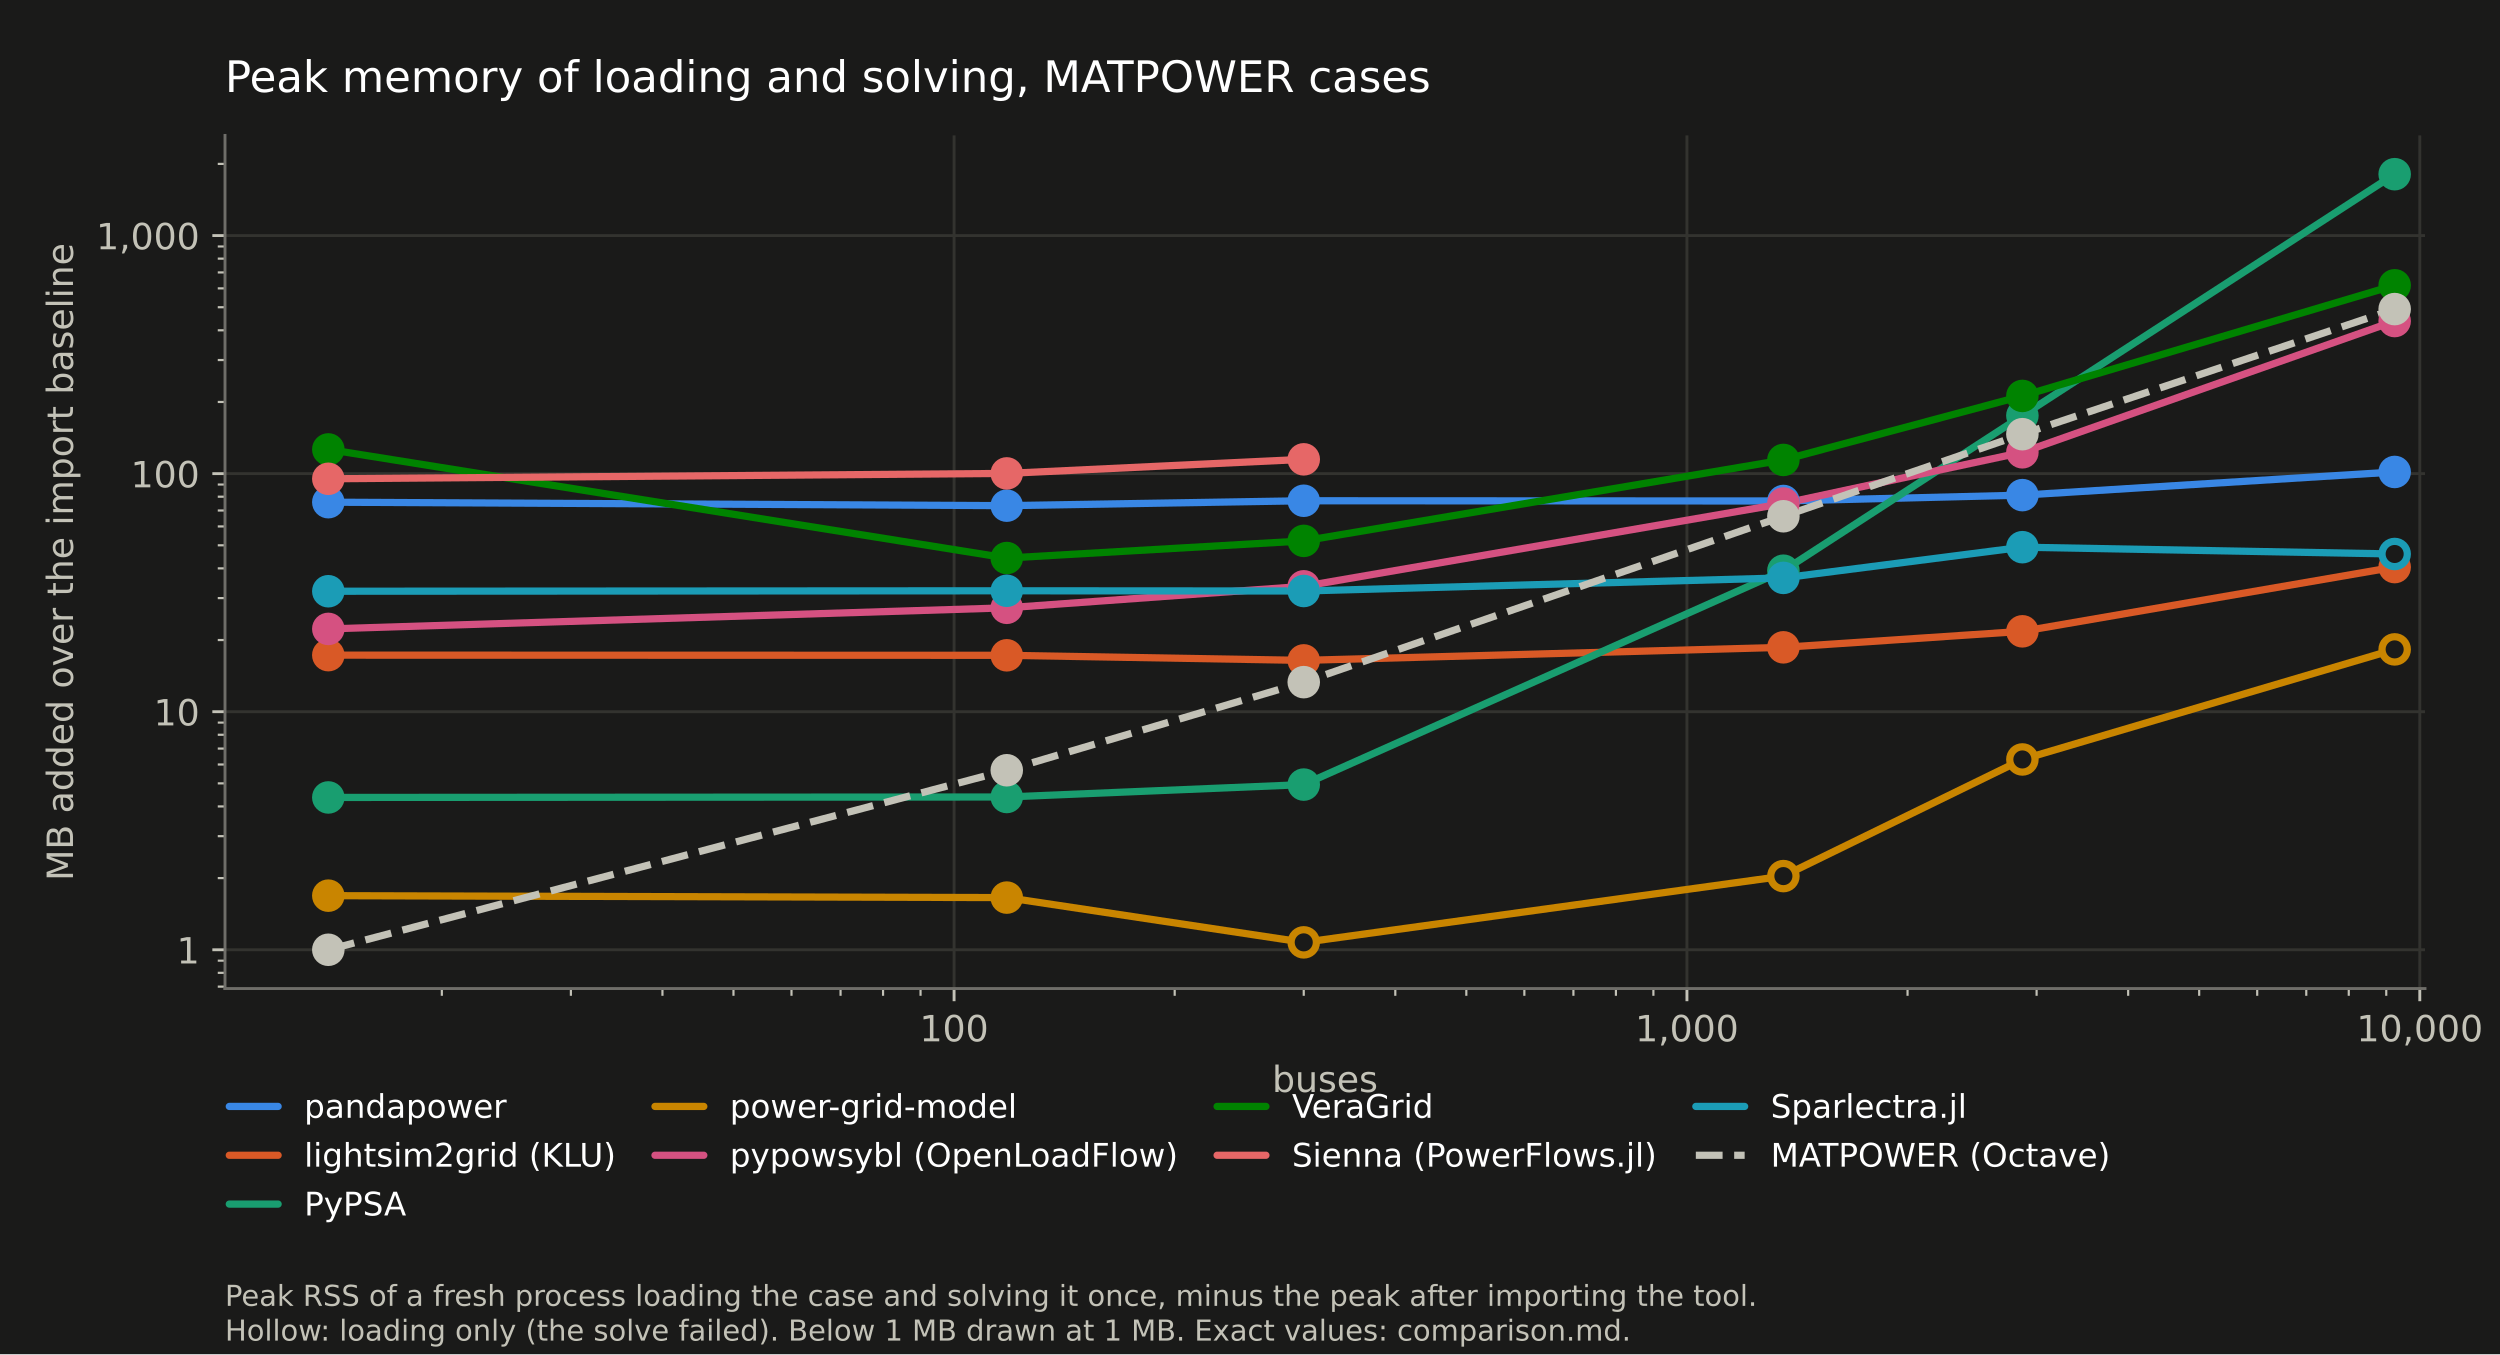
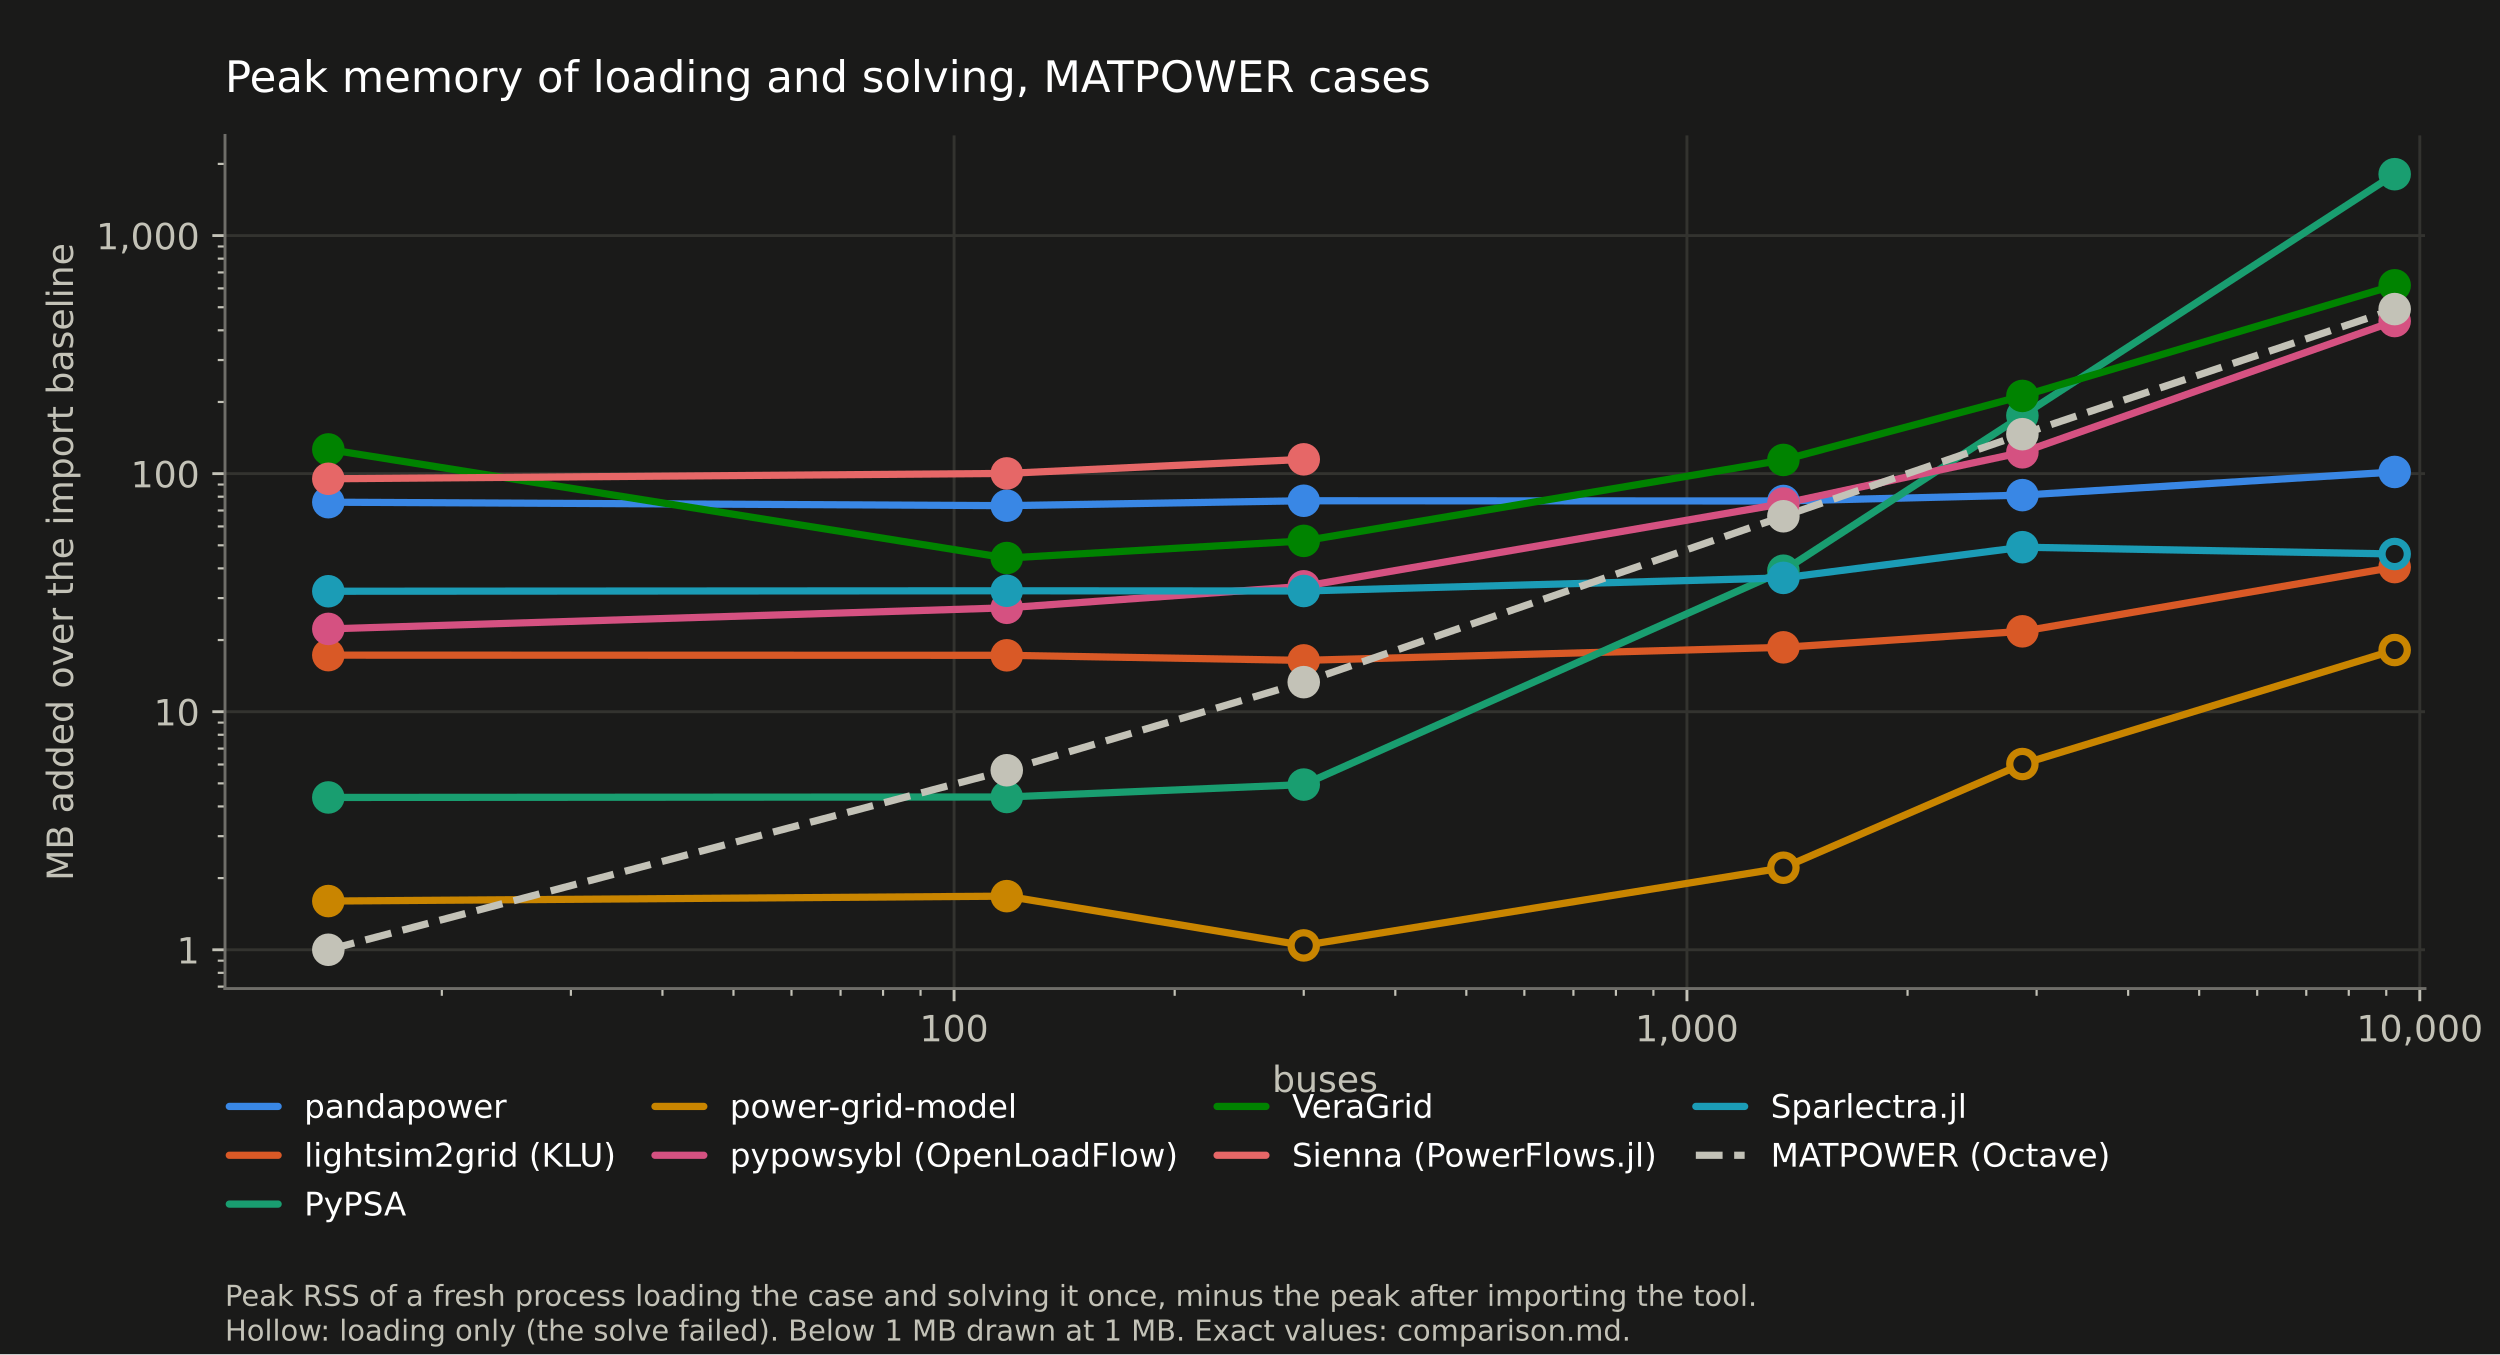
<svg xmlns="http://www.w3.org/2000/svg" xmlns:xlink="http://www.w3.org/1999/xlink" width="691.2pt" height="374.4pt" viewBox="0 0 691.2 374.4" version="1.1">
  <defs>
    <style type="text/css">*{stroke-linejoin: round; stroke-linecap: butt}</style>
  </defs>
  <g id="figure_1">
    <g id="patch_1">
      <path d="M 0 374.4  L 691.2 374.4  L 691.2 0  L 0 0  z " style="fill: #1a1a19" />
    </g>
    <g id="axes_1">
      <g id="patch_2">
        <path d="M 62.208 273.312  L 670.464 273.312  L 670.464 37.44  L 62.208 37.44  z " style="fill: #1a1a19" />
      </g>
      <g id="matplotlib.axis_1">
        <g id="xtick_1">
          <g id="line2d_1">
            <path d="M 263.784 273.312  L 263.784 37.44  " clip-path="url(#pc0a371b898)" style="fill: none; stroke: #33332f; stroke-width: 0.8; stroke-linecap: square" />
          </g>
          <g id="line2d_2">
            <defs>
              <path id="m5ec1d65c88" d="M 0 0  L 0 3.5  " style="stroke: #c3c2b7; stroke-width: 0.8" />
            </defs>
            <g>
              <use xlink:href="#m5ec1d65c88" x="263.784" y="273.312" style="fill: #c3c2b7; stroke: #c3c2b7; stroke-width: 0.8" />
            </g>
          </g>
          <g id="text_1">
            <text style="font-size: 10px; font-family: 'DejaVu Sans', 'Bitstream Vera Sans', 'Computer Modern Sans Serif', 'Lucida Grande', 'Verdana', 'Geneva', 'Lucid', 'Arial', 'Helvetica', 'Avant Garde', sans-serif; text-anchor: middle; fill: #c3c2b7" x="263.784" y="287.91" transform="rotate(-0 263.7842 287.9097)">100</text>
          </g>
        </g>
        <g id="xtick_2">
          <g id="line2d_3">
            <path d="M 466.404 273.312  L 466.404 37.44  " clip-path="url(#pc0a371b898)" style="fill: none; stroke: #33332f; stroke-width: 0.8; stroke-linecap: square" />
          </g>
          <g id="line2d_4">
            <g>
              <use xlink:href="#m5ec1d65c88" x="466.404" y="273.312" style="fill: #c3c2b7; stroke: #c3c2b7; stroke-width: 0.8" />
            </g>
          </g>
          <g id="text_2">
            <text style="font-size: 10px; font-family: 'DejaVu Sans', 'Bitstream Vera Sans', 'Computer Modern Sans Serif', 'Lucida Grande', 'Verdana', 'Geneva', 'Lucid', 'Arial', 'Helvetica', 'Avant Garde', sans-serif; text-anchor: middle; fill: #c3c2b7" x="466.404" y="287.91" transform="rotate(-0 466.4036 287.9097)">1,000</text>
          </g>
        </g>
        <g id="xtick_3">
          <g id="line2d_5">
            <path d="M 669.023 273.312  L 669.023 37.44  " clip-path="url(#pc0a371b898)" style="fill: none; stroke: #33332f; stroke-width: 0.8; stroke-linecap: square" />
          </g>
          <g id="line2d_6">
            <g>
              <use xlink:href="#m5ec1d65c88" x="669.023" y="273.312" style="fill: #c3c2b7; stroke: #c3c2b7; stroke-width: 0.8" />
            </g>
          </g>
          <g id="text_3">
            <text style="font-size: 10px; font-family: 'DejaVu Sans', 'Bitstream Vera Sans', 'Computer Modern Sans Serif', 'Lucida Grande', 'Verdana', 'Geneva', 'Lucid', 'Arial', 'Helvetica', 'Avant Garde', sans-serif; text-anchor: middle; fill: #c3c2b7" x="669.023" y="287.91" transform="rotate(-0 669.023 287.9097)">10,000</text>
          </g>
        </g>
        <g id="xtick_4">
          <g id="line2d_7">
            <defs>
              <path id="m5e015acaa7" d="M 0 0  L 0 2  " style="stroke: #c3c2b7; stroke-width: 0.6" />
            </defs>
            <g>
              <use xlink:href="#m5e015acaa7" x="122.159" y="273.312" style="fill: #c3c2b7; stroke: #c3c2b7; stroke-width: 0.6" />
            </g>
          </g>
        </g>
        <g id="xtick_5">
          <g id="line2d_8">
            <g>
              <use xlink:href="#m5e015acaa7" x="157.839" y="273.312" style="fill: #c3c2b7; stroke: #c3c2b7; stroke-width: 0.6" />
            </g>
          </g>
        </g>
        <g id="xtick_6">
          <g id="line2d_9">
            <g>
              <use xlink:href="#m5e015acaa7" x="183.154" y="273.312" style="fill: #c3c2b7; stroke: #c3c2b7; stroke-width: 0.6" />
            </g>
          </g>
        </g>
        <g id="xtick_7">
          <g id="line2d_10">
            <g>
              <use xlink:href="#m5e015acaa7" x="202.79" y="273.312" style="fill: #c3c2b7; stroke: #c3c2b7; stroke-width: 0.6" />
            </g>
          </g>
        </g>
        <g id="xtick_8">
          <g id="line2d_11">
            <g>
              <use xlink:href="#m5e015acaa7" x="218.833" y="273.312" style="fill: #c3c2b7; stroke: #c3c2b7; stroke-width: 0.6" />
            </g>
          </g>
        </g>
        <g id="xtick_9">
          <g id="line2d_12">
            <g>
              <use xlink:href="#m5e015acaa7" x="232.398" y="273.312" style="fill: #c3c2b7; stroke: #c3c2b7; stroke-width: 0.6" />
            </g>
          </g>
        </g>
        <g id="xtick_10">
          <g id="line2d_13">
            <g>
              <use xlink:href="#m5e015acaa7" x="244.148" y="273.312" style="fill: #c3c2b7; stroke: #c3c2b7; stroke-width: 0.6" />
            </g>
          </g>
        </g>
        <g id="xtick_11">
          <g id="line2d_14">
            <g>
              <use xlink:href="#m5e015acaa7" x="254.513" y="273.312" style="fill: #c3c2b7; stroke: #c3c2b7; stroke-width: 0.6" />
            </g>
          </g>
        </g>
        <g id="xtick_12">
          <g id="line2d_15">
            <g>
              <use xlink:href="#m5e015acaa7" x="324.779" y="273.312" style="fill: #c3c2b7; stroke: #c3c2b7; stroke-width: 0.6" />
            </g>
          </g>
        </g>
        <g id="xtick_13">
          <g id="line2d_16">
            <g>
              <use xlink:href="#m5e015acaa7" x="360.458" y="273.312" style="fill: #c3c2b7; stroke: #c3c2b7; stroke-width: 0.6" />
            </g>
          </g>
        </g>
        <g id="xtick_14">
          <g id="line2d_17">
            <g>
              <use xlink:href="#m5e015acaa7" x="385.773" y="273.312" style="fill: #c3c2b7; stroke: #c3c2b7; stroke-width: 0.6" />
            </g>
          </g>
        </g>
        <g id="xtick_15">
          <g id="line2d_18">
            <g>
              <use xlink:href="#m5e015acaa7" x="405.409" y="273.312" style="fill: #c3c2b7; stroke: #c3c2b7; stroke-width: 0.6" />
            </g>
          </g>
        </g>
        <g id="xtick_16">
          <g id="line2d_19">
            <g>
              <use xlink:href="#m5e015acaa7" x="421.453" y="273.312" style="fill: #c3c2b7; stroke: #c3c2b7; stroke-width: 0.6" />
            </g>
          </g>
        </g>
        <g id="xtick_17">
          <g id="line2d_20">
            <g>
              <use xlink:href="#m5e015acaa7" x="435.017" y="273.312" style="fill: #c3c2b7; stroke: #c3c2b7; stroke-width: 0.6" />
            </g>
          </g>
        </g>
        <g id="xtick_18">
          <g id="line2d_21">
            <g>
              <use xlink:href="#m5e015acaa7" x="446.768" y="273.312" style="fill: #c3c2b7; stroke: #c3c2b7; stroke-width: 0.6" />
            </g>
          </g>
        </g>
        <g id="xtick_19">
          <g id="line2d_22">
            <g>
              <use xlink:href="#m5e015acaa7" x="457.132" y="273.312" style="fill: #c3c2b7; stroke: #c3c2b7; stroke-width: 0.6" />
            </g>
          </g>
        </g>
        <g id="xtick_20">
          <g id="line2d_23">
            <g>
              <use xlink:href="#m5e015acaa7" x="527.398" y="273.312" style="fill: #c3c2b7; stroke: #c3c2b7; stroke-width: 0.6" />
            </g>
          </g>
        </g>
        <g id="xtick_21">
          <g id="line2d_24">
            <g>
              <use xlink:href="#m5e015acaa7" x="563.078" y="273.312" style="fill: #c3c2b7; stroke: #c3c2b7; stroke-width: 0.6" />
            </g>
          </g>
        </g>
        <g id="xtick_22">
          <g id="line2d_25">
            <g>
              <use xlink:href="#m5e015acaa7" x="588.393" y="273.312" style="fill: #c3c2b7; stroke: #c3c2b7; stroke-width: 0.6" />
            </g>
          </g>
        </g>
        <g id="xtick_23">
          <g id="line2d_26">
            <g>
              <use xlink:href="#m5e015acaa7" x="608.029" y="273.312" style="fill: #c3c2b7; stroke: #c3c2b7; stroke-width: 0.6" />
            </g>
          </g>
        </g>
        <g id="xtick_24">
          <g id="line2d_27">
            <g>
              <use xlink:href="#m5e015acaa7" x="624.072" y="273.312" style="fill: #c3c2b7; stroke: #c3c2b7; stroke-width: 0.6" />
            </g>
          </g>
        </g>
        <g id="xtick_25">
          <g id="line2d_28">
            <g>
              <use xlink:href="#m5e015acaa7" x="637.637" y="273.312" style="fill: #c3c2b7; stroke: #c3c2b7; stroke-width: 0.6" />
            </g>
          </g>
        </g>
        <g id="xtick_26">
          <g id="line2d_29">
            <g>
              <use xlink:href="#m5e015acaa7" x="649.387" y="273.312" style="fill: #c3c2b7; stroke: #c3c2b7; stroke-width: 0.6" />
            </g>
          </g>
        </g>
        <g id="xtick_27">
          <g id="line2d_30">
            <g>
              <use xlink:href="#m5e015acaa7" x="659.752" y="273.312" style="fill: #c3c2b7; stroke: #c3c2b7; stroke-width: 0.6" />
            </g>
          </g>
        </g>
        <g id="text_4">
          <text style="font-size: 10px; font-family: 'DejaVu Sans', 'Bitstream Vera Sans', 'Computer Modern Sans Serif', 'Lucida Grande', 'Verdana', 'Geneva', 'Lucid', 'Arial', 'Helvetica', 'Avant Garde', sans-serif; text-anchor: middle; fill: #c3c2b7" x="366.336" y="301.91" transform="rotate(-0 366.336 301.9104)">buses</text>
        </g>
      </g>
      <g id="matplotlib.axis_2">
        <g id="ytick_1">
          <g id="line2d_31">
            <path d="M 62.208 262.591  L 670.464 262.591  " clip-path="url(#pc0a371b898)" style="fill: none; stroke: #33332f; stroke-width: 0.8; stroke-linecap: square" />
          </g>
          <g id="line2d_32">
            <defs>
              <path id="mb448b4ee46" d="M 0 0  L -3.5 0  " style="stroke: #c3c2b7; stroke-width: 0.8" />
            </defs>
            <g>
              <use xlink:href="#mb448b4ee46" x="62.208" y="262.591" style="fill: #c3c2b7; stroke: #c3c2b7; stroke-width: 0.8" />
            </g>
          </g>
          <g id="text_5">
            <text style="font-size: 10px; font-family: 'DejaVu Sans', 'Bitstream Vera Sans', 'Computer Modern Sans Serif', 'Lucida Grande', 'Verdana', 'Geneva', 'Lucid', 'Arial', 'Helvetica', 'Avant Garde', sans-serif; text-anchor: end; fill: #c3c2b7" x="55.208" y="266.389" transform="rotate(-0 55.208 266.3894)">1</text>
          </g>
        </g>
        <g id="ytick_2">
          <g id="line2d_33">
            <path d="M 62.208 196.77  L 670.464 196.77  " clip-path="url(#pc0a371b898)" style="fill: none; stroke: #33332f; stroke-width: 0.8; stroke-linecap: square" />
          </g>
          <g id="line2d_34">
            <g>
              <use xlink:href="#mb448b4ee46" x="62.208" y="196.77" style="fill: #c3c2b7; stroke: #c3c2b7; stroke-width: 0.8" />
            </g>
          </g>
          <g id="text_6">
            <text style="font-size: 10px; font-family: 'DejaVu Sans', 'Bitstream Vera Sans', 'Computer Modern Sans Serif', 'Lucida Grande', 'Verdana', 'Geneva', 'Lucid', 'Arial', 'Helvetica', 'Avant Garde', sans-serif; text-anchor: end; fill: #c3c2b7" x="55.208" y="200.569" transform="rotate(-0 55.208 200.5691)">10</text>
          </g>
        </g>
        <g id="ytick_3">
          <g id="line2d_35">
            <path d="M 62.208 130.95  L 670.464 130.95  " clip-path="url(#pc0a371b898)" style="fill: none; stroke: #33332f; stroke-width: 0.8; stroke-linecap: square" />
          </g>
          <g id="line2d_36">
            <g>
              <use xlink:href="#mb448b4ee46" x="62.208" y="130.95" style="fill: #c3c2b7; stroke: #c3c2b7; stroke-width: 0.8" />
            </g>
          </g>
          <g id="text_7">
            <text style="font-size: 10px; font-family: 'DejaVu Sans', 'Bitstream Vera Sans', 'Computer Modern Sans Serif', 'Lucida Grande', 'Verdana', 'Geneva', 'Lucid', 'Arial', 'Helvetica', 'Avant Garde', sans-serif; text-anchor: end; fill: #c3c2b7" x="55.208" y="134.749" transform="rotate(-0 55.208 134.7487)">100</text>
          </g>
        </g>
        <g id="ytick_4">
          <g id="line2d_37">
            <path d="M 62.208 65.13  L 670.464 65.13  " clip-path="url(#pc0a371b898)" style="fill: none; stroke: #33332f; stroke-width: 0.8; stroke-linecap: square" />
          </g>
          <g id="line2d_38">
            <g>
              <use xlink:href="#mb448b4ee46" x="62.208" y="65.13" style="fill: #c3c2b7; stroke: #c3c2b7; stroke-width: 0.8" />
            </g>
          </g>
          <g id="text_8">
            <text style="font-size: 10px; font-family: 'DejaVu Sans', 'Bitstream Vera Sans', 'Computer Modern Sans Serif', 'Lucida Grande', 'Verdana', 'Geneva', 'Lucid', 'Arial', 'Helvetica', 'Avant Garde', sans-serif; text-anchor: end; fill: #c3c2b7" x="55.208" y="68.928" transform="rotate(-0 55.208 68.92842)">1,000</text>
          </g>
        </g>
        <g id="ytick_5">
          <g id="line2d_39">
            <defs>
              <path id="m039c7db84e" d="M 0 0  L -2 0  " style="stroke: #c3c2b7; stroke-width: 0.6" />
            </defs>
            <g>
              <use xlink:href="#m039c7db84e" x="62.208" y="272.786" style="fill: #c3c2b7; stroke: #c3c2b7; stroke-width: 0.6" />
            </g>
          </g>
        </g>
        <g id="ytick_6">
          <g id="line2d_40">
            <g>
              <use xlink:href="#m039c7db84e" x="62.208" y="268.969" style="fill: #c3c2b7; stroke: #c3c2b7; stroke-width: 0.6" />
            </g>
          </g>
        </g>
        <g id="ytick_7">
          <g id="line2d_41">
            <g>
              <use xlink:href="#m039c7db84e" x="62.208" y="265.602" style="fill: #c3c2b7; stroke: #c3c2b7; stroke-width: 0.6" />
            </g>
          </g>
        </g>
        <g id="ytick_8">
          <g id="line2d_42">
            <g>
              <use xlink:href="#m039c7db84e" x="62.208" y="242.777" style="fill: #c3c2b7; stroke: #c3c2b7; stroke-width: 0.6" />
            </g>
          </g>
        </g>
        <g id="ytick_9">
          <g id="line2d_43">
            <g>
              <use xlink:href="#m039c7db84e" x="62.208" y="231.186" style="fill: #c3c2b7; stroke: #c3c2b7; stroke-width: 0.6" />
            </g>
          </g>
        </g>
        <g id="ytick_10">
          <g id="line2d_44">
            <g>
              <use xlink:href="#m039c7db84e" x="62.208" y="222.963" style="fill: #c3c2b7; stroke: #c3c2b7; stroke-width: 0.6" />
            </g>
          </g>
        </g>
        <g id="ytick_11">
          <g id="line2d_45">
            <g>
              <use xlink:href="#m039c7db84e" x="62.208" y="216.584" style="fill: #c3c2b7; stroke: #c3c2b7; stroke-width: 0.6" />
            </g>
          </g>
        </g>
        <g id="ytick_12">
          <g id="line2d_46">
            <g>
              <use xlink:href="#m039c7db84e" x="62.208" y="211.372" style="fill: #c3c2b7; stroke: #c3c2b7; stroke-width: 0.6" />
            </g>
          </g>
        </g>
        <g id="ytick_13">
          <g id="line2d_47">
            <g>
              <use xlink:href="#m039c7db84e" x="62.208" y="206.966" style="fill: #c3c2b7; stroke: #c3c2b7; stroke-width: 0.6" />
            </g>
          </g>
        </g>
        <g id="ytick_14">
          <g id="line2d_48">
            <g>
              <use xlink:href="#m039c7db84e" x="62.208" y="203.149" style="fill: #c3c2b7; stroke: #c3c2b7; stroke-width: 0.6" />
            </g>
          </g>
        </g>
        <g id="ytick_15">
          <g id="line2d_49">
            <g>
              <use xlink:href="#m039c7db84e" x="62.208" y="199.782" style="fill: #c3c2b7; stroke: #c3c2b7; stroke-width: 0.6" />
            </g>
          </g>
        </g>
        <g id="ytick_16">
          <g id="line2d_50">
            <g>
              <use xlink:href="#m039c7db84e" x="62.208" y="176.956" style="fill: #c3c2b7; stroke: #c3c2b7; stroke-width: 0.6" />
            </g>
          </g>
        </g>
        <g id="ytick_17">
          <g id="line2d_51">
            <g>
              <use xlink:href="#m039c7db84e" x="62.208" y="165.366" style="fill: #c3c2b7; stroke: #c3c2b7; stroke-width: 0.6" />
            </g>
          </g>
        </g>
        <g id="ytick_18">
          <g id="line2d_52">
            <g>
              <use xlink:href="#m039c7db84e" x="62.208" y="157.142" style="fill: #c3c2b7; stroke: #c3c2b7; stroke-width: 0.6" />
            </g>
          </g>
        </g>
        <g id="ytick_19">
          <g id="line2d_53">
            <g>
              <use xlink:href="#m039c7db84e" x="62.208" y="150.764" style="fill: #c3c2b7; stroke: #c3c2b7; stroke-width: 0.6" />
            </g>
          </g>
        </g>
        <g id="ytick_20">
          <g id="line2d_54">
            <g>
              <use xlink:href="#m039c7db84e" x="62.208" y="145.552" style="fill: #c3c2b7; stroke: #c3c2b7; stroke-width: 0.6" />
            </g>
          </g>
        </g>
        <g id="ytick_21">
          <g id="line2d_55">
            <g>
              <use xlink:href="#m039c7db84e" x="62.208" y="141.146" style="fill: #c3c2b7; stroke: #c3c2b7; stroke-width: 0.6" />
            </g>
          </g>
        </g>
        <g id="ytick_22">
          <g id="line2d_56">
            <g>
              <use xlink:href="#m039c7db84e" x="62.208" y="137.329" style="fill: #c3c2b7; stroke: #c3c2b7; stroke-width: 0.6" />
            </g>
          </g>
        </g>
        <g id="ytick_23">
          <g id="line2d_57">
            <g>
              <use xlink:href="#m039c7db84e" x="62.208" y="133.962" style="fill: #c3c2b7; stroke: #c3c2b7; stroke-width: 0.6" />
            </g>
          </g>
        </g>
        <g id="ytick_24">
          <g id="line2d_58">
            <g>
              <use xlink:href="#m039c7db84e" x="62.208" y="111.136" style="fill: #c3c2b7; stroke: #c3c2b7; stroke-width: 0.6" />
            </g>
          </g>
        </g>
        <g id="ytick_25">
          <g id="line2d_59">
            <g>
              <use xlink:href="#m039c7db84e" x="62.208" y="99.546" style="fill: #c3c2b7; stroke: #c3c2b7; stroke-width: 0.6" />
            </g>
          </g>
        </g>
        <g id="ytick_26">
          <g id="line2d_60">
            <g>
              <use xlink:href="#m039c7db84e" x="62.208" y="91.322" style="fill: #c3c2b7; stroke: #c3c2b7; stroke-width: 0.6" />
            </g>
          </g>
        </g>
        <g id="ytick_27">
          <g id="line2d_61">
            <g>
              <use xlink:href="#m039c7db84e" x="62.208" y="84.943" style="fill: #c3c2b7; stroke: #c3c2b7; stroke-width: 0.6" />
            </g>
          </g>
        </g>
        <g id="ytick_28">
          <g id="line2d_62">
            <g>
              <use xlink:href="#m039c7db84e" x="62.208" y="79.732" style="fill: #c3c2b7; stroke: #c3c2b7; stroke-width: 0.6" />
            </g>
          </g>
        </g>
        <g id="ytick_29">
          <g id="line2d_63">
            <g>
              <use xlink:href="#m039c7db84e" x="62.208" y="75.325" style="fill: #c3c2b7; stroke: #c3c2b7; stroke-width: 0.6" />
            </g>
          </g>
        </g>
        <g id="ytick_30">
          <g id="line2d_64">
            <g>
              <use xlink:href="#m039c7db84e" x="62.208" y="71.508" style="fill: #c3c2b7; stroke: #c3c2b7; stroke-width: 0.6" />
            </g>
          </g>
        </g>
        <g id="ytick_31">
          <g id="line2d_65">
            <g>
              <use xlink:href="#m039c7db84e" x="62.208" y="68.141" style="fill: #c3c2b7; stroke: #c3c2b7; stroke-width: 0.6" />
            </g>
          </g>
        </g>
        <g id="ytick_32">
          <g id="line2d_66">
            <g>
              <use xlink:href="#m039c7db84e" x="62.208" y="45.316" style="fill: #c3c2b7; stroke: #c3c2b7; stroke-width: 0.6" />
            </g>
          </g>
        </g>
        <g id="text_9">
          <text style="font-size: 10px; font-family: 'DejaVu Sans', 'Bitstream Vera Sans', 'Computer Modern Sans Serif', 'Lucida Grande', 'Verdana', 'Geneva', 'Lucid', 'Arial', 'Helvetica', 'Avant Garde', sans-serif; text-anchor: middle; fill: #c3c2b7" x="20.178" y="155.376" transform="rotate(-90 20.17753 155.376)">MB added over the import baseline</text>
        </g>
      </g>
      <g id="line2d_67">
        <path d="M 90.773 138.843  L 278.349 139.804  L 360.458 138.45  L 493.072 138.513  L 559.149 136.894  L 662.077 130.487  " clip-path="url(#pc0a371b898)" style="fill: none; stroke: #3987e5; stroke-width: 2; stroke-linecap: round" />
      </g>
      <g id="line2d_68">
        <path d="M 90.773 181.133  L 278.349 181.178  L 360.458 182.584  L 493.072 178.974  L 559.149 174.548  L 662.077 156.787  " clip-path="url(#pc0a371b898)" style="fill: none; stroke: #d95926; stroke-width: 2; stroke-linecap: round" />
      </g>
      <g id="line2d_69">
        <path d="M 90.773 220.478  L 278.349 220.35  L 360.458 216.921  L 493.072 157.789  L 559.149 114.908  L 662.077 48.161  " clip-path="url(#pc0a371b898)" style="fill: none; stroke: #199e70; stroke-width: 2; stroke-linecap: round" />
      </g>
      <g id="line2d_70">
-         <path d="M 90.773 247.633  L 278.349 248.168  L 360.458 260.544  L 493.072 242.224  L 559.149 209.974  L 662.077 179.543  " clip-path="url(#pc0a371b898)" style="fill: none; stroke: #c98500; stroke-width: 2; stroke-linecap: round" />
+         <path d="M 90.773 249.127  L 278.349 247.766  L 360.458 261.388  L 493.072 239.91  L 559.149 211.242  L 662.077 179.721  " clip-path="url(#pc0a371b898)" style="fill: none; stroke: #c98500; stroke-width: 2; stroke-linecap: round" />
      </g>
      <g id="line2d_71">
        <path d="M 90.773 173.879  L 278.349 168.045  L 360.458 162.105  L 493.072 139.212  L 559.149 125.051  L 662.077 88.763  " clip-path="url(#pc0a371b898)" style="fill: none; stroke: #d55181; stroke-width: 2; stroke-linecap: round" />
      </g>
      <g id="line2d_72">
        <path d="M 90.773 124.259  L 278.349 154.289  L 360.458 149.542  L 493.072 127.164  L 559.149 109.466  L 662.077 78.881  " clip-path="url(#pc0a371b898)" style="fill: none; stroke: #008300; stroke-width: 2; stroke-linecap: round" />
      </g>
      <g id="line2d_73">
        <path d="M 90.773 132.376  L 278.349 130.889  L 360.458 126.996  " clip-path="url(#pc0a371b898)" style="fill: none; stroke: #e66767; stroke-width: 2; stroke-linecap: round" />
      </g>
      <g id="line2d_74">
        <path d="M 90.773 163.465  L 278.349 163.34  L 360.458 163.399  L 493.072 159.775  L 559.149 151.284  L 662.077 153.169  " clip-path="url(#pc0a371b898)" style="fill: none; stroke: #1b9cb6; stroke-width: 2; stroke-linecap: round" />
      </g>
      <g id="line2d_75">
        <path d="M 90.773 262.591  L 278.349 212.96  L 360.458 188.6  L 493.072 142.736  L 559.149 120.044  L 662.077 85.457  " clip-path="url(#pc0a371b898)" style="fill: none; stroke-dasharray: 7.4,3.2; stroke-dashoffset: 0; stroke: #c3c2b7; stroke-width: 2" />
      </g>
      <g id="patch_3">
        <path d="M 62.208 273.312  L 62.208 37.44  " style="fill: none; stroke: #6f6e69; stroke-width: 0.8; stroke-linejoin: miter; stroke-linecap: square" />
      </g>
      <g id="patch_4">
        <path d="M 62.208 273.312  L 670.464 273.312  " style="fill: none; stroke: #6f6e69; stroke-width: 0.8; stroke-linejoin: miter; stroke-linecap: square" />
      </g>
      <g id="line2d_76">
        <defs>
          <path id="m8c884c521c" d="M 0 3.5  C 0.928 3.5 1.819 3.131 2.475 2.475  C 3.131 1.819 3.5 0.928 3.5 0  C 3.5 -0.928 3.131 -1.819 2.475 -2.475  C 1.819 -3.131 0.928 -3.5 0 -3.5  C -0.928 -3.5 -1.819 -3.131 -2.475 -2.475  C -3.131 -1.819 -3.5 -0.928 -3.5 0  C -3.5 0.928 -3.131 1.819 -2.475 2.475  C -1.819 3.131 -0.928 3.5 0 3.5  z " style="stroke: #3987e5; stroke-width: 2" />
        </defs>
        <g clip-path="url(#pc0a371b898)">
          <use xlink:href="#m8c884c521c" x="90.773" y="138.843" style="fill: #3987e5; stroke: #3987e5; stroke-width: 2" />
        </g>
      </g>
      <g id="line2d_77">
        <g clip-path="url(#pc0a371b898)">
          <use xlink:href="#m8c884c521c" x="278.349" y="139.804" style="fill: #3987e5; stroke: #3987e5; stroke-width: 2" />
        </g>
      </g>
      <g id="line2d_78">
        <g clip-path="url(#pc0a371b898)">
          <use xlink:href="#m8c884c521c" x="360.458" y="138.45" style="fill: #3987e5; stroke: #3987e5; stroke-width: 2" />
        </g>
      </g>
      <g id="line2d_79">
        <g clip-path="url(#pc0a371b898)">
          <use xlink:href="#m8c884c521c" x="493.072" y="138.513" style="fill: #3987e5; stroke: #3987e5; stroke-width: 2" />
        </g>
      </g>
      <g id="line2d_80">
        <g clip-path="url(#pc0a371b898)">
          <use xlink:href="#m8c884c521c" x="559.149" y="136.894" style="fill: #3987e5; stroke: #3987e5; stroke-width: 2" />
        </g>
      </g>
      <g id="line2d_81">
        <g clip-path="url(#pc0a371b898)">
          <use xlink:href="#m8c884c521c" x="662.077" y="130.487" style="fill: #3987e5; stroke: #3987e5; stroke-width: 2" />
        </g>
      </g>
      <g id="line2d_82">
        <defs>
          <path id="m9977e4e33c" d="M 0 3.5  C 0.928 3.5 1.819 3.131 2.475 2.475  C 3.131 1.819 3.5 0.928 3.5 0  C 3.5 -0.928 3.131 -1.819 2.475 -2.475  C 1.819 -3.131 0.928 -3.5 0 -3.5  C -0.928 -3.5 -1.819 -3.131 -2.475 -2.475  C -3.131 -1.819 -3.5 -0.928 -3.5 0  C -3.5 0.928 -3.131 1.819 -2.475 2.475  C -1.819 3.131 -0.928 3.5 0 3.5  z " style="stroke: #d95926; stroke-width: 2" />
        </defs>
        <g clip-path="url(#pc0a371b898)">
          <use xlink:href="#m9977e4e33c" x="90.773" y="181.133" style="fill: #d95926; stroke: #d95926; stroke-width: 2" />
        </g>
      </g>
      <g id="line2d_83">
        <g clip-path="url(#pc0a371b898)">
          <use xlink:href="#m9977e4e33c" x="278.349" y="181.178" style="fill: #d95926; stroke: #d95926; stroke-width: 2" />
        </g>
      </g>
      <g id="line2d_84">
        <g clip-path="url(#pc0a371b898)">
          <use xlink:href="#m9977e4e33c" x="360.458" y="182.584" style="fill: #d95926; stroke: #d95926; stroke-width: 2" />
        </g>
      </g>
      <g id="line2d_85">
        <g clip-path="url(#pc0a371b898)">
          <use xlink:href="#m9977e4e33c" x="493.072" y="178.974" style="fill: #d95926; stroke: #d95926; stroke-width: 2" />
        </g>
      </g>
      <g id="line2d_86">
        <g clip-path="url(#pc0a371b898)">
          <use xlink:href="#m9977e4e33c" x="559.149" y="174.548" style="fill: #d95926; stroke: #d95926; stroke-width: 2" />
        </g>
      </g>
      <g id="line2d_87">
        <g clip-path="url(#pc0a371b898)">
          <use xlink:href="#m9977e4e33c" x="662.077" y="156.787" style="fill: #d95926; stroke: #d95926; stroke-width: 2" />
        </g>
      </g>
      <g id="line2d_88">
        <defs>
          <path id="mf892d1932a" d="M 0 3.5  C 0.928 3.5 1.819 3.131 2.475 2.475  C 3.131 1.819 3.5 0.928 3.5 0  C 3.5 -0.928 3.131 -1.819 2.475 -2.475  C 1.819 -3.131 0.928 -3.5 0 -3.5  C -0.928 -3.5 -1.819 -3.131 -2.475 -2.475  C -3.131 -1.819 -3.5 -0.928 -3.5 0  C -3.5 0.928 -3.131 1.819 -2.475 2.475  C -1.819 3.131 -0.928 3.5 0 3.5  z " style="stroke: #199e70; stroke-width: 2" />
        </defs>
        <g clip-path="url(#pc0a371b898)">
          <use xlink:href="#mf892d1932a" x="90.773" y="220.478" style="fill: #199e70; stroke: #199e70; stroke-width: 2" />
        </g>
      </g>
      <g id="line2d_89">
        <g clip-path="url(#pc0a371b898)">
          <use xlink:href="#mf892d1932a" x="278.349" y="220.35" style="fill: #199e70; stroke: #199e70; stroke-width: 2" />
        </g>
      </g>
      <g id="line2d_90">
        <g clip-path="url(#pc0a371b898)">
          <use xlink:href="#mf892d1932a" x="360.458" y="216.921" style="fill: #199e70; stroke: #199e70; stroke-width: 2" />
        </g>
      </g>
      <g id="line2d_91">
        <g clip-path="url(#pc0a371b898)">
          <use xlink:href="#mf892d1932a" x="493.072" y="157.789" style="fill: #199e70; stroke: #199e70; stroke-width: 2" />
        </g>
      </g>
      <g id="line2d_92">
        <g clip-path="url(#pc0a371b898)">
          <use xlink:href="#mf892d1932a" x="559.149" y="114.908" style="fill: #199e70; stroke: #199e70; stroke-width: 2" />
        </g>
      </g>
      <g id="line2d_93">
        <g clip-path="url(#pc0a371b898)">
          <use xlink:href="#mf892d1932a" x="662.077" y="48.161" style="fill: #199e70; stroke: #199e70; stroke-width: 2" />
        </g>
      </g>
      <g id="line2d_94">
        <defs>
          <path id="m00423fc1a6" d="M 0 3.5  C 0.928 3.5 1.819 3.131 2.475 2.475  C 3.131 1.819 3.5 0.928 3.5 0  C 3.5 -0.928 3.131 -1.819 2.475 -2.475  C 1.819 -3.131 0.928 -3.5 0 -3.5  C -0.928 -3.5 -1.819 -3.131 -2.475 -2.475  C -3.131 -1.819 -3.5 -0.928 -3.5 0  C -3.5 0.928 -3.131 1.819 -2.475 2.475  C -1.819 3.131 -0.928 3.5 0 3.5  z " style="stroke: #c98500; stroke-width: 2" />
        </defs>
        <g clip-path="url(#pc0a371b898)">
-           <use xlink:href="#m00423fc1a6" x="90.773" y="247.633" style="fill: #c98500; stroke: #c98500; stroke-width: 2" />
+           <use xlink:href="#m00423fc1a6" x="90.773" y="249.127" style="fill: #c98500; stroke: #c98500; stroke-width: 2" />
        </g>
      </g>
      <g id="line2d_95">
        <g clip-path="url(#pc0a371b898)">
-           <use xlink:href="#m00423fc1a6" x="278.349" y="248.168" style="fill: #c98500; stroke: #c98500; stroke-width: 2" />
+           <use xlink:href="#m00423fc1a6" x="278.349" y="247.766" style="fill: #c98500; stroke: #c98500; stroke-width: 2" />
        </g>
      </g>
      <g id="line2d_96">
        <defs>
          <path id="ma0c726ae7c" d="M 0 3.5  C 0.928 3.5 1.819 3.131 2.475 2.475  C 3.131 1.819 3.5 0.928 3.5 0  C 3.5 -0.928 3.131 -1.819 2.475 -2.475  C 1.819 -3.131 0.928 -3.5 0 -3.5  C -0.928 -3.5 -1.819 -3.131 -2.475 -2.475  C -3.131 -1.819 -3.5 -0.928 -3.5 0  C -3.5 0.928 -3.131 1.819 -2.475 2.475  C -1.819 3.131 -0.928 3.5 0 3.5  z " style="stroke: #c98500; stroke-width: 2" />
        </defs>
        <g clip-path="url(#pc0a371b898)">
-           <use xlink:href="#ma0c726ae7c" x="360.458" y="260.544" style="fill: #1a1a19; stroke: #c98500; stroke-width: 2" />
+           <use xlink:href="#ma0c726ae7c" x="360.458" y="261.388" style="fill: #1a1a19; stroke: #c98500; stroke-width: 2" />
        </g>
      </g>
      <g id="line2d_97">
        <g clip-path="url(#pc0a371b898)">
-           <use xlink:href="#ma0c726ae7c" x="493.072" y="242.224" style="fill: #1a1a19; stroke: #c98500; stroke-width: 2" />
+           <use xlink:href="#ma0c726ae7c" x="493.072" y="239.91" style="fill: #1a1a19; stroke: #c98500; stroke-width: 2" />
        </g>
      </g>
      <g id="line2d_98">
        <g clip-path="url(#pc0a371b898)">
-           <use xlink:href="#ma0c726ae7c" x="559.149" y="209.974" style="fill: #1a1a19; stroke: #c98500; stroke-width: 2" />
+           <use xlink:href="#ma0c726ae7c" x="559.149" y="211.242" style="fill: #1a1a19; stroke: #c98500; stroke-width: 2" />
        </g>
      </g>
      <g id="line2d_99">
        <g clip-path="url(#pc0a371b898)">
-           <use xlink:href="#ma0c726ae7c" x="662.077" y="179.543" style="fill: #1a1a19; stroke: #c98500; stroke-width: 2" />
+           <use xlink:href="#ma0c726ae7c" x="662.077" y="179.721" style="fill: #1a1a19; stroke: #c98500; stroke-width: 2" />
        </g>
      </g>
      <g id="line2d_100">
        <defs>
          <path id="mc2f7c8847a" d="M 0 3.5  C 0.928 3.5 1.819 3.131 2.475 2.475  C 3.131 1.819 3.5 0.928 3.5 0  C 3.5 -0.928 3.131 -1.819 2.475 -2.475  C 1.819 -3.131 0.928 -3.5 0 -3.5  C -0.928 -3.5 -1.819 -3.131 -2.475 -2.475  C -3.131 -1.819 -3.5 -0.928 -3.5 0  C -3.5 0.928 -3.131 1.819 -2.475 2.475  C -1.819 3.131 -0.928 3.5 0 3.5  z " style="stroke: #d55181; stroke-width: 2" />
        </defs>
        <g clip-path="url(#pc0a371b898)">
          <use xlink:href="#mc2f7c8847a" x="90.773" y="173.879" style="fill: #d55181; stroke: #d55181; stroke-width: 2" />
        </g>
      </g>
      <g id="line2d_101">
        <g clip-path="url(#pc0a371b898)">
          <use xlink:href="#mc2f7c8847a" x="278.349" y="168.045" style="fill: #d55181; stroke: #d55181; stroke-width: 2" />
        </g>
      </g>
      <g id="line2d_102">
        <g clip-path="url(#pc0a371b898)">
          <use xlink:href="#mc2f7c8847a" x="360.458" y="162.105" style="fill: #d55181; stroke: #d55181; stroke-width: 2" />
        </g>
      </g>
      <g id="line2d_103">
        <g clip-path="url(#pc0a371b898)">
          <use xlink:href="#mc2f7c8847a" x="493.072" y="139.212" style="fill: #d55181; stroke: #d55181; stroke-width: 2" />
        </g>
      </g>
      <g id="line2d_104">
        <g clip-path="url(#pc0a371b898)">
          <use xlink:href="#mc2f7c8847a" x="559.149" y="125.051" style="fill: #d55181; stroke: #d55181; stroke-width: 2" />
        </g>
      </g>
      <g id="line2d_105">
        <g clip-path="url(#pc0a371b898)">
          <use xlink:href="#mc2f7c8847a" x="662.077" y="88.763" style="fill: #d55181; stroke: #d55181; stroke-width: 2" />
        </g>
      </g>
      <g id="line2d_106">
        <defs>
          <path id="m8a57e56164" d="M 0 3.5  C 0.928 3.5 1.819 3.131 2.475 2.475  C 3.131 1.819 3.5 0.928 3.5 0  C 3.5 -0.928 3.131 -1.819 2.475 -2.475  C 1.819 -3.131 0.928 -3.5 0 -3.5  C -0.928 -3.5 -1.819 -3.131 -2.475 -2.475  C -3.131 -1.819 -3.5 -0.928 -3.5 0  C -3.5 0.928 -3.131 1.819 -2.475 2.475  C -1.819 3.131 -0.928 3.5 0 3.5  z " style="stroke: #008300; stroke-width: 2" />
        </defs>
        <g clip-path="url(#pc0a371b898)">
          <use xlink:href="#m8a57e56164" x="90.773" y="124.259" style="fill: #008300; stroke: #008300; stroke-width: 2" />
        </g>
      </g>
      <g id="line2d_107">
        <g clip-path="url(#pc0a371b898)">
          <use xlink:href="#m8a57e56164" x="278.349" y="154.289" style="fill: #008300; stroke: #008300; stroke-width: 2" />
        </g>
      </g>
      <g id="line2d_108">
        <g clip-path="url(#pc0a371b898)">
          <use xlink:href="#m8a57e56164" x="360.458" y="149.542" style="fill: #008300; stroke: #008300; stroke-width: 2" />
        </g>
      </g>
      <g id="line2d_109">
        <g clip-path="url(#pc0a371b898)">
          <use xlink:href="#m8a57e56164" x="493.072" y="127.164" style="fill: #008300; stroke: #008300; stroke-width: 2" />
        </g>
      </g>
      <g id="line2d_110">
        <g clip-path="url(#pc0a371b898)">
          <use xlink:href="#m8a57e56164" x="559.149" y="109.466" style="fill: #008300; stroke: #008300; stroke-width: 2" />
        </g>
      </g>
      <g id="line2d_111">
        <g clip-path="url(#pc0a371b898)">
          <use xlink:href="#m8a57e56164" x="662.077" y="78.881" style="fill: #008300; stroke: #008300; stroke-width: 2" />
        </g>
      </g>
      <g id="line2d_112">
        <defs>
          <path id="m587126fa0c" d="M 0 3.5  C 0.928 3.5 1.819 3.131 2.475 2.475  C 3.131 1.819 3.5 0.928 3.5 0  C 3.5 -0.928 3.131 -1.819 2.475 -2.475  C 1.819 -3.131 0.928 -3.5 0 -3.5  C -0.928 -3.5 -1.819 -3.131 -2.475 -2.475  C -3.131 -1.819 -3.5 -0.928 -3.5 0  C -3.5 0.928 -3.131 1.819 -2.475 2.475  C -1.819 3.131 -0.928 3.5 0 3.5  z " style="stroke: #e66767; stroke-width: 2" />
        </defs>
        <g clip-path="url(#pc0a371b898)">
          <use xlink:href="#m587126fa0c" x="90.773" y="132.376" style="fill: #e66767; stroke: #e66767; stroke-width: 2" />
        </g>
      </g>
      <g id="line2d_113">
        <g clip-path="url(#pc0a371b898)">
          <use xlink:href="#m587126fa0c" x="278.349" y="130.889" style="fill: #e66767; stroke: #e66767; stroke-width: 2" />
        </g>
      </g>
      <g id="line2d_114">
        <g clip-path="url(#pc0a371b898)">
          <use xlink:href="#m587126fa0c" x="360.458" y="126.996" style="fill: #e66767; stroke: #e66767; stroke-width: 2" />
        </g>
      </g>
      <g id="line2d_115">
        <defs>
          <path id="mf96da0c915" d="M 0 3.5  C 0.928 3.5 1.819 3.131 2.475 2.475  C 3.131 1.819 3.5 0.928 3.5 0  C 3.5 -0.928 3.131 -1.819 2.475 -2.475  C 1.819 -3.131 0.928 -3.5 0 -3.5  C -0.928 -3.5 -1.819 -3.131 -2.475 -2.475  C -3.131 -1.819 -3.5 -0.928 -3.5 0  C -3.5 0.928 -3.131 1.819 -2.475 2.475  C -1.819 3.131 -0.928 3.5 0 3.5  z " style="stroke: #1b9cb6; stroke-width: 2" />
        </defs>
        <g clip-path="url(#pc0a371b898)">
          <use xlink:href="#mf96da0c915" x="90.773" y="163.465" style="fill: #1b9cb6; stroke: #1b9cb6; stroke-width: 2" />
        </g>
      </g>
      <g id="line2d_116">
        <g clip-path="url(#pc0a371b898)">
          <use xlink:href="#mf96da0c915" x="278.349" y="163.34" style="fill: #1b9cb6; stroke: #1b9cb6; stroke-width: 2" />
        </g>
      </g>
      <g id="line2d_117">
        <g clip-path="url(#pc0a371b898)">
          <use xlink:href="#mf96da0c915" x="360.458" y="163.399" style="fill: #1b9cb6; stroke: #1b9cb6; stroke-width: 2" />
        </g>
      </g>
      <g id="line2d_118">
        <g clip-path="url(#pc0a371b898)">
          <use xlink:href="#mf96da0c915" x="493.072" y="159.775" style="fill: #1b9cb6; stroke: #1b9cb6; stroke-width: 2" />
        </g>
      </g>
      <g id="line2d_119">
        <g clip-path="url(#pc0a371b898)">
          <use xlink:href="#mf96da0c915" x="559.149" y="151.284" style="fill: #1b9cb6; stroke: #1b9cb6; stroke-width: 2" />
        </g>
      </g>
      <g id="line2d_120">
        <defs>
          <path id="m744dffc2b9" d="M 0 3.5  C 0.928 3.5 1.819 3.131 2.475 2.475  C 3.131 1.819 3.5 0.928 3.5 0  C 3.5 -0.928 3.131 -1.819 2.475 -2.475  C 1.819 -3.131 0.928 -3.5 0 -3.5  C -0.928 -3.5 -1.819 -3.131 -2.475 -2.475  C -3.131 -1.819 -3.5 -0.928 -3.5 0  C -3.5 0.928 -3.131 1.819 -2.475 2.475  C -1.819 3.131 -0.928 3.5 0 3.5  z " style="stroke: #1b9cb6; stroke-width: 2" />
        </defs>
        <g clip-path="url(#pc0a371b898)">
          <use xlink:href="#m744dffc2b9" x="662.077" y="153.169" style="fill: #1a1a19; stroke: #1b9cb6; stroke-width: 2" />
        </g>
      </g>
      <g id="line2d_121">
        <defs>
          <path id="m4914067620" d="M 0 3.5  C 0.928 3.5 1.819 3.131 2.475 2.475  C 3.131 1.819 3.5 0.928 3.5 0  C 3.5 -0.928 3.131 -1.819 2.475 -2.475  C 1.819 -3.131 0.928 -3.5 0 -3.5  C -0.928 -3.5 -1.819 -3.131 -2.475 -2.475  C -3.131 -1.819 -3.5 -0.928 -3.5 0  C -3.5 0.928 -3.131 1.819 -2.475 2.475  C -1.819 3.131 -0.928 3.5 0 3.5  z " style="stroke: #c3c2b7; stroke-width: 2" />
        </defs>
        <g clip-path="url(#pc0a371b898)">
          <use xlink:href="#m4914067620" x="90.773" y="262.591" style="fill: #c3c2b7; stroke: #c3c2b7; stroke-width: 2" />
        </g>
      </g>
      <g id="line2d_122">
        <g clip-path="url(#pc0a371b898)">
          <use xlink:href="#m4914067620" x="278.349" y="212.96" style="fill: #c3c2b7; stroke: #c3c2b7; stroke-width: 2" />
        </g>
      </g>
      <g id="line2d_123">
        <g clip-path="url(#pc0a371b898)">
          <use xlink:href="#m4914067620" x="360.458" y="188.6" style="fill: #c3c2b7; stroke: #c3c2b7; stroke-width: 2" />
        </g>
      </g>
      <g id="line2d_124">
        <g clip-path="url(#pc0a371b898)">
          <use xlink:href="#m4914067620" x="493.072" y="142.736" style="fill: #c3c2b7; stroke: #c3c2b7; stroke-width: 2" />
        </g>
      </g>
      <g id="line2d_125">
        <g clip-path="url(#pc0a371b898)">
          <use xlink:href="#m4914067620" x="559.149" y="120.044" style="fill: #c3c2b7; stroke: #c3c2b7; stroke-width: 2" />
        </g>
      </g>
      <g id="line2d_126">
        <g clip-path="url(#pc0a371b898)">
          <use xlink:href="#m4914067620" x="662.077" y="85.457" style="fill: #c3c2b7; stroke: #c3c2b7; stroke-width: 2" />
        </g>
      </g>
      <g id="text_10">
        <text style="font-size: 12px; font-family: 'DejaVu Sans', 'Bitstream Vera Sans', 'Computer Modern Sans Serif', 'Lucida Grande', 'Verdana', 'Geneva', 'Lucid', 'Arial', 'Helvetica', 'Avant Garde', sans-serif; text-anchor: start; fill: #ffffff" x="62.208" y="25.44" transform="rotate(-0 62.208 25.44)">Peak memory of loading and solving, MATPOWER cases</text>
      </g>
    </g>
    <g id="text_11">
      <text style="font-size: 8px; font-family: 'DejaVu Sans', 'Bitstream Vera Sans', 'Computer Modern Sans Serif', 'Lucida Grande', 'Verdana', 'Geneva', 'Lucid', 'Arial', 'Helvetica', 'Avant Garde', sans-serif; fill: #c3c2b7" transform="translate(62.208 361.0538)">Peak RSS of a fresh process loading the case and solving it once, minus the peak after importing the tool.</text>
      <text style="font-size: 8px; font-family: 'DejaVu Sans', 'Bitstream Vera Sans', 'Computer Modern Sans Serif', 'Lucida Grande', 'Verdana', 'Geneva', 'Lucid', 'Arial', 'Helvetica', 'Avant Garde', sans-serif; fill: #c3c2b7" transform="translate(62.208 370.656)">Hollow: loading only (the solve failed). Below 1 MB drawn at 1 MB. Exact values: comparison.md.</text>
    </g>
    <g id="legend_1">
      <g id="line2d_127">
        <path d="M 63.396 305.906  L 70.146 305.906  L 76.896 305.906  " style="fill: none; stroke: #3987e5; stroke-width: 2; stroke-linecap: round" />
      </g>
      <g id="text_12">
        <text style="font-size: 9px; font-family: 'DejaVu Sans', 'Bitstream Vera Sans', 'Computer Modern Sans Serif', 'Lucida Grande', 'Verdana', 'Geneva', 'Lucid', 'Arial', 'Helvetica', 'Avant Garde', sans-serif; text-anchor: start; fill: #ffffff" x="84.096" y="309.056" transform="rotate(-0 84.096 309.0565)">pandapower</text>
      </g>
      <g id="line2d_128">
        <path d="M 63.396 319.407  L 70.146 319.407  L 76.896 319.407  " style="fill: none; stroke: #d95926; stroke-width: 2; stroke-linecap: round" />
      </g>
      <g id="text_13">
        <text style="font-size: 9px; font-family: 'DejaVu Sans', 'Bitstream Vera Sans', 'Computer Modern Sans Serif', 'Lucida Grande', 'Verdana', 'Geneva', 'Lucid', 'Arial', 'Helvetica', 'Avant Garde', sans-serif; text-anchor: start; fill: #ffffff" x="84.096" y="322.557" transform="rotate(-0 84.096 322.5572)">lightsim2grid (KLU)</text>
      </g>
      <g id="line2d_129">
        <path d="M 63.396 332.908  L 70.146 332.908  L 76.896 332.908  " style="fill: none; stroke: #199e70; stroke-width: 2; stroke-linecap: round" />
      </g>
      <g id="text_14">
        <text style="font-size: 9px; font-family: 'DejaVu Sans', 'Bitstream Vera Sans', 'Computer Modern Sans Serif', 'Lucida Grande', 'Verdana', 'Geneva', 'Lucid', 'Arial', 'Helvetica', 'Avant Garde', sans-serif; text-anchor: start; fill: #ffffff" x="84.096" y="336.058" transform="rotate(-0 84.096 336.0579)">PyPSA</text>
      </g>
      <g id="line2d_130">
        <path d="M 181.089 305.906  L 187.839 305.906  L 194.589 305.906  " style="fill: none; stroke: #c98500; stroke-width: 2; stroke-linecap: round" />
      </g>
      <g id="text_15">
        <text style="font-size: 9px; font-family: 'DejaVu Sans', 'Bitstream Vera Sans', 'Computer Modern Sans Serif', 'Lucida Grande', 'Verdana', 'Geneva', 'Lucid', 'Arial', 'Helvetica', 'Avant Garde', sans-serif; text-anchor: start; fill: #ffffff" x="201.789" y="309.056" transform="rotate(-0 201.7893 309.0565)">power-grid-model</text>
      </g>
      <g id="line2d_131">
        <path d="M 181.089 319.407  L 187.839 319.407  L 194.589 319.407  " style="fill: none; stroke: #d55181; stroke-width: 2; stroke-linecap: round" />
      </g>
      <g id="text_16">
        <text style="font-size: 9px; font-family: 'DejaVu Sans', 'Bitstream Vera Sans', 'Computer Modern Sans Serif', 'Lucida Grande', 'Verdana', 'Geneva', 'Lucid', 'Arial', 'Helvetica', 'Avant Garde', sans-serif; text-anchor: start; fill: #ffffff" x="201.789" y="322.557" transform="rotate(-0 201.7893 322.5572)">pypowsybl (OpenLoadFlow)</text>
      </g>
      <g id="line2d_132">
        <path d="M 336.5 305.906  L 343.25 305.906  L 350 305.906  " style="fill: none; stroke: #008300; stroke-width: 2; stroke-linecap: round" />
      </g>
      <g id="text_17">
        <text style="font-size: 9px; font-family: 'DejaVu Sans', 'Bitstream Vera Sans', 'Computer Modern Sans Serif', 'Lucida Grande', 'Verdana', 'Geneva', 'Lucid', 'Arial', 'Helvetica', 'Avant Garde', sans-serif; text-anchor: start; fill: #ffffff" x="357.2" y="309.056" transform="rotate(-0 357.1996 309.0565)">VeraGrid</text>
      </g>
      <g id="line2d_133">
        <path d="M 336.5 319.407  L 343.25 319.407  L 350 319.407  " style="fill: none; stroke: #e66767; stroke-width: 2; stroke-linecap: round" />
      </g>
      <g id="text_18">
        <text style="font-size: 9px; font-family: 'DejaVu Sans', 'Bitstream Vera Sans', 'Computer Modern Sans Serif', 'Lucida Grande', 'Verdana', 'Geneva', 'Lucid', 'Arial', 'Helvetica', 'Avant Garde', sans-serif; text-anchor: start; fill: #ffffff" x="357.2" y="322.557" transform="rotate(-0 357.1996 322.5572)">Sienna (PowerFlows.jl)</text>
      </g>
      <g id="line2d_134">
        <path d="M 468.861 305.906  L 475.611 305.906  L 482.361 305.906  " style="fill: none; stroke: #1b9cb6; stroke-width: 2; stroke-linecap: round" />
      </g>
      <g id="text_19">
        <text style="font-size: 9px; font-family: 'DejaVu Sans', 'Bitstream Vera Sans', 'Computer Modern Sans Serif', 'Lucida Grande', 'Verdana', 'Geneva', 'Lucid', 'Arial', 'Helvetica', 'Avant Garde', sans-serif; text-anchor: start; fill: #ffffff" x="489.561" y="309.056" transform="rotate(-0 489.5615 309.0565)">Sparlectra.jl</text>
      </g>
      <g id="line2d_135">
        <path d="M 468.861 319.407  L 475.611 319.407  L 482.361 319.407  " style="fill: none; stroke-dasharray: 7.4,3.2; stroke-dashoffset: 0; stroke: #c3c2b7; stroke-width: 2" />
      </g>
      <g id="text_20">
        <text style="font-size: 9px; font-family: 'DejaVu Sans', 'Bitstream Vera Sans', 'Computer Modern Sans Serif', 'Lucida Grande', 'Verdana', 'Geneva', 'Lucid', 'Arial', 'Helvetica', 'Avant Garde', sans-serif; text-anchor: start; fill: #ffffff" x="489.561" y="322.557" transform="rotate(-0 489.5615 322.5572)">MATPOWER (Octave)</text>
      </g>
    </g>
  </g>
  <defs>
    <clipPath id="pc0a371b898">
      <rect x="62.208" y="37.44" width="608.256" height="235.872" />
    </clipPath>
  </defs>
</svg>
